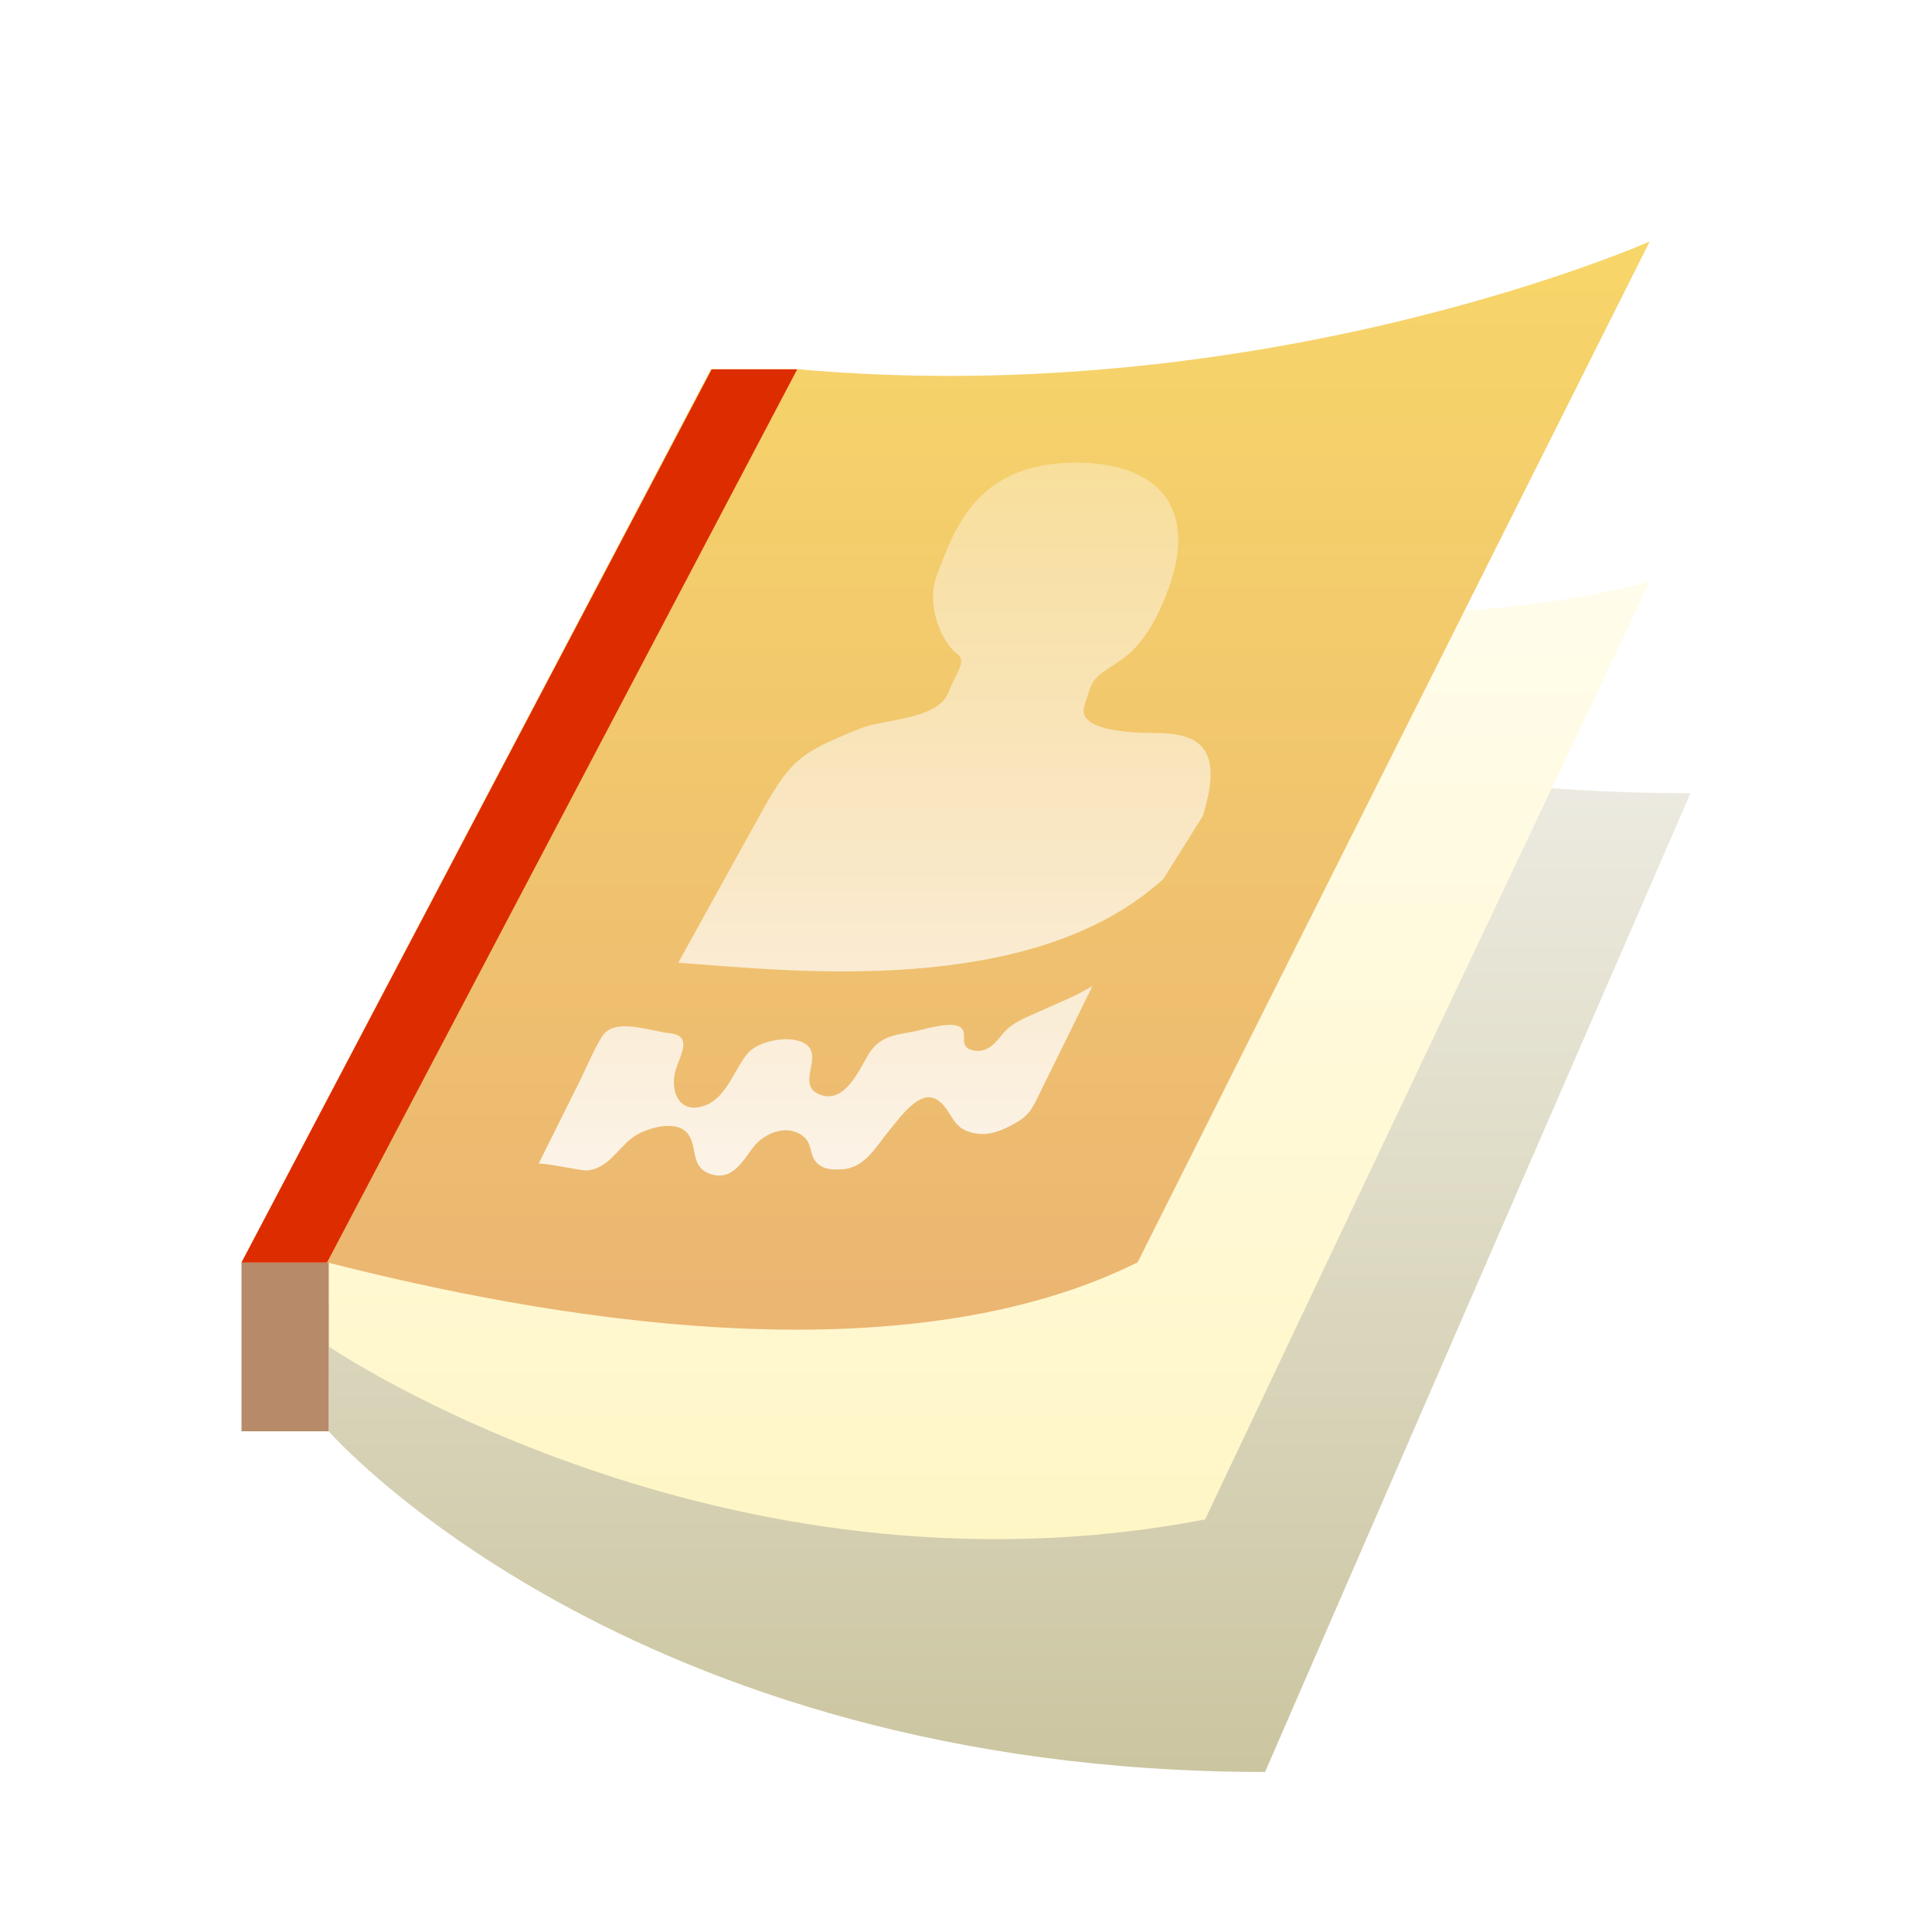
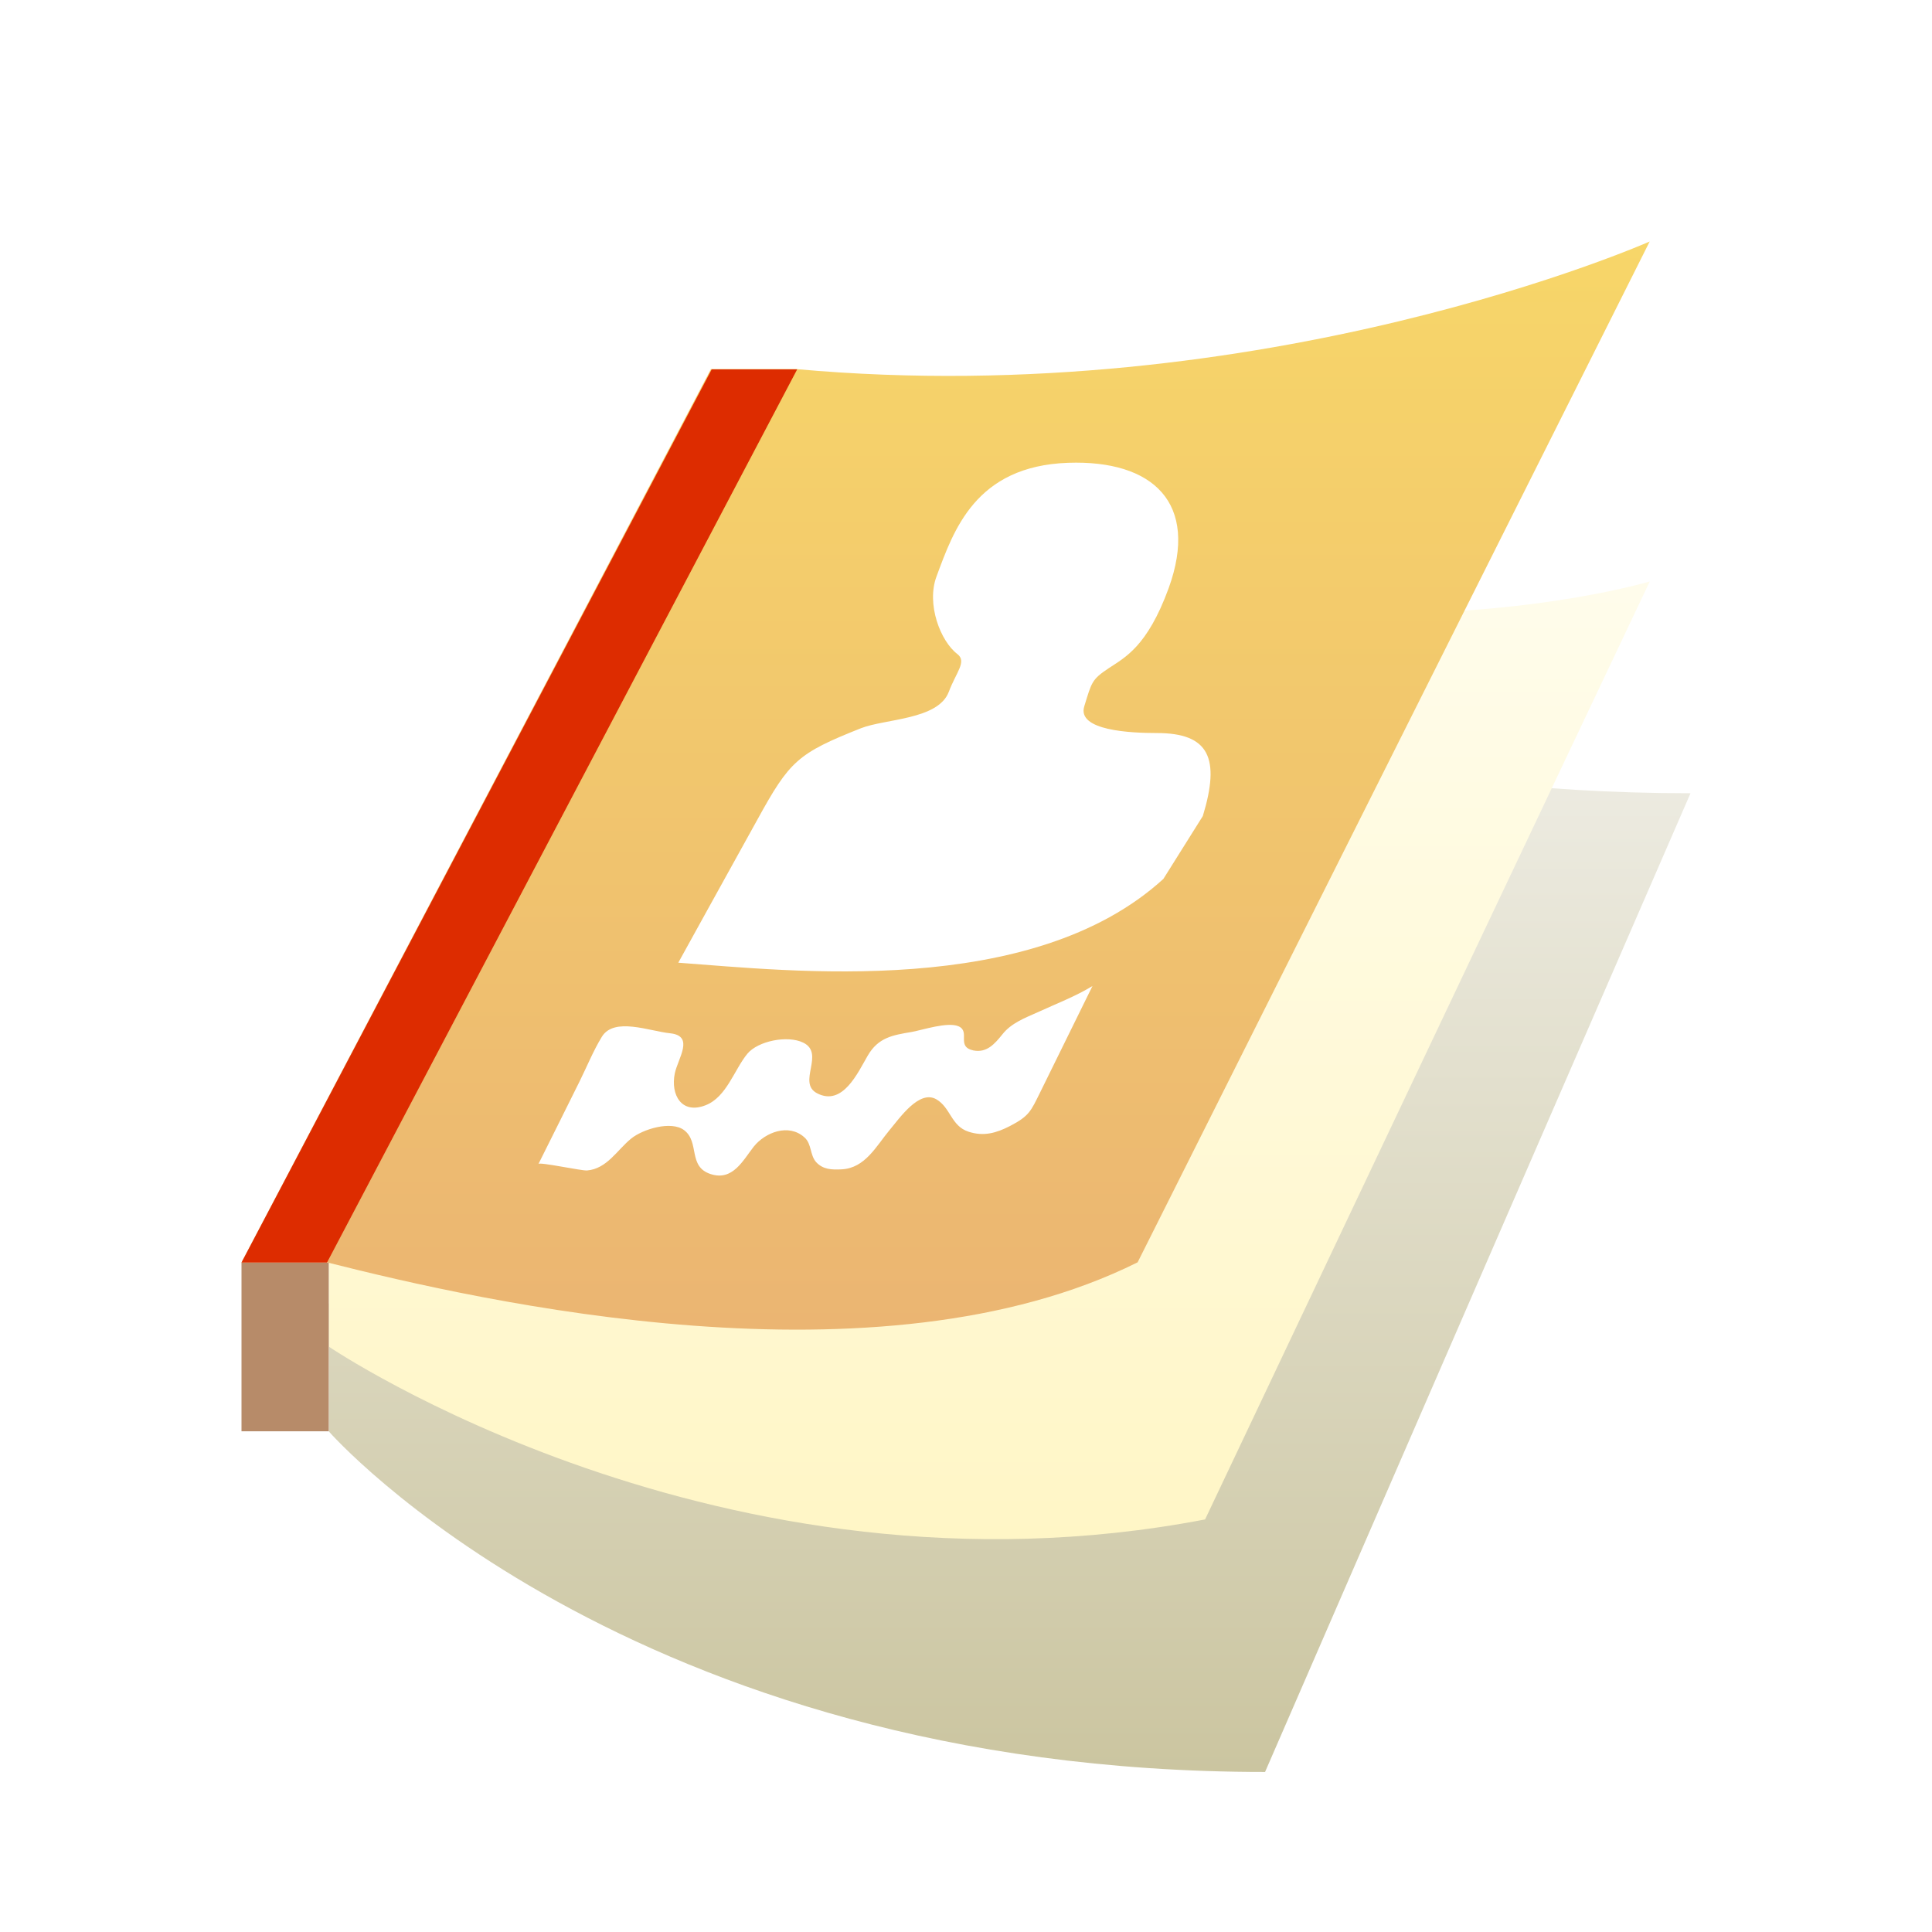
<svg xmlns="http://www.w3.org/2000/svg" width="24" height="24" viewBox="0 0 24 24" fill="none">
  <path d="M9.9 5.097L4.086 16.197V17.783C4.086 17.783 7.786 22.012 15.715 22.012L21 9.854C13.072 9.854 10.354 6.119 9.9 5.097Z" fill="url(#paint0_linear)" />
  <path d="M4.086 16.729C4.086 16.729 8.949 20.03 14.97 18.875L20.494 7.223C20.494 7.223 15.201 8.807 9.908 5.639L4.086 15.671V16.729Z" fill="url(#paint1_linear)" />
  <path d="M3 15.684H4.084V17.78H3V15.684Z" fill="#B78B69" />
  <path d="M3 15.681H4.06C6.009 16.174 10.908 17.287 14.132 15.681L20.493 3C20.493 3 15.722 5.113 9.891 4.585H8.831L3 15.681Z" fill="url(#paint2_linear)" />
  <path d="M3 15.684H4.062L9.903 4.588H8.841L3 15.684Z" fill="#DD2C00" />
-   <path opacity="0.834" d="M14.452 10.918L14.942 10.137C15.161 9.417 15.021 9.106 14.37 9.106C14.045 9.106 13.377 9.076 13.469 8.775C13.562 8.472 13.562 8.441 13.774 8.3C13.972 8.168 14.251 8.035 14.517 7.308C14.903 6.243 14.318 5.713 13.27 5.749C12.115 5.789 11.846 6.591 11.634 7.16C11.505 7.505 11.683 7.966 11.893 8.125C12.014 8.219 11.876 8.353 11.786 8.595C11.654 8.942 10.998 8.928 10.696 9.046C9.907 9.359 9.81 9.452 9.41 10.179C9.067 10.797 8.426 11.959 8.426 11.959C9.806 12.059 12.815 12.411 14.452 10.918ZM9.363 14.244C9.506 14.066 9.797 13.952 9.993 14.129C10.085 14.21 10.059 14.347 10.139 14.437C10.225 14.529 10.332 14.532 10.454 14.526C10.748 14.512 10.885 14.236 11.053 14.035C11.175 13.891 11.417 13.535 11.63 13.655C11.81 13.758 11.814 13.989 12.033 14.059C12.222 14.12 12.378 14.074 12.546 13.988C12.787 13.863 12.806 13.802 12.921 13.57C13.133 13.136 13.349 12.703 13.571 12.249C13.353 12.381 13.12 12.469 12.887 12.576C12.731 12.646 12.562 12.709 12.452 12.849C12.354 12.971 12.257 13.081 12.092 13.049C11.872 13.002 12.061 12.814 11.905 12.748C11.77 12.692 11.463 12.794 11.327 12.819C11.091 12.859 10.911 12.886 10.779 13.114C10.656 13.325 10.468 13.747 10.15 13.581C9.898 13.449 10.254 13.087 9.978 12.952C9.783 12.857 9.416 12.931 9.284 13.09C9.121 13.288 9.026 13.627 8.767 13.729C8.463 13.849 8.33 13.595 8.382 13.337C8.419 13.151 8.632 12.869 8.326 12.836C8.068 12.81 7.628 12.63 7.476 12.88C7.371 13.052 7.291 13.249 7.201 13.431C7.031 13.773 6.86 14.118 6.689 14.459C6.702 14.432 7.228 14.546 7.293 14.54C7.54 14.519 7.666 14.286 7.839 14.145C7.983 14.027 8.337 13.918 8.498 14.039C8.695 14.187 8.541 14.493 8.829 14.585C9.101 14.673 9.227 14.419 9.363 14.244Z" fill="url(#paint3_linear)" />
+   <path opaaddress_city="0.834" d="M14.452 10.918L14.942 10.137C15.161 9.417 15.021 9.106 14.37 9.106C14.045 9.106 13.377 9.076 13.469 8.775C13.562 8.472 13.562 8.441 13.774 8.3C13.972 8.168 14.251 8.035 14.517 7.308C14.903 6.243 14.318 5.713 13.27 5.749C12.115 5.789 11.846 6.591 11.634 7.16C11.505 7.505 11.683 7.966 11.893 8.125C12.014 8.219 11.876 8.353 11.786 8.595C11.654 8.942 10.998 8.928 10.696 9.046C9.907 9.359 9.81 9.452 9.41 10.179C9.067 10.797 8.426 11.959 8.426 11.959C9.806 12.059 12.815 12.411 14.452 10.918ZM9.363 14.244C9.506 14.066 9.797 13.952 9.993 14.129C10.085 14.21 10.059 14.347 10.139 14.437C10.225 14.529 10.332 14.532 10.454 14.526C10.748 14.512 10.885 14.236 11.053 14.035C11.175 13.891 11.417 13.535 11.63 13.655C11.81 13.758 11.814 13.989 12.033 14.059C12.222 14.12 12.378 14.074 12.546 13.988C12.787 13.863 12.806 13.802 12.921 13.57C13.133 13.136 13.349 12.703 13.571 12.249C13.353 12.381 13.12 12.469 12.887 12.576C12.731 12.646 12.562 12.709 12.452 12.849C12.354 12.971 12.257 13.081 12.092 13.049C11.872 13.002 12.061 12.814 11.905 12.748C11.77 12.692 11.463 12.794 11.327 12.819C11.091 12.859 10.911 12.886 10.779 13.114C10.656 13.325 10.468 13.747 10.15 13.581C9.898 13.449 10.254 13.087 9.978 12.952C9.783 12.857 9.416 12.931 9.284 13.09C9.121 13.288 9.026 13.627 8.767 13.729C8.463 13.849 8.33 13.595 8.382 13.337C8.419 13.151 8.632 12.869 8.326 12.836C8.068 12.81 7.628 12.63 7.476 12.88C7.371 13.052 7.291 13.249 7.201 13.431C7.031 13.773 6.86 14.118 6.689 14.459C6.702 14.432 7.228 14.546 7.293 14.54C7.54 14.519 7.666 14.286 7.839 14.145C7.983 14.027 8.337 13.918 8.498 14.039C8.695 14.187 8.541 14.493 8.829 14.585C9.101 14.673 9.227 14.419 9.363 14.244Z" fill="url(#paint3_linear)" />
  <defs>
    <linearGradient id="paint0_linear" x1="12.543" y1="5.097" x2="12.543" y2="22.012" gradientUnits="userSpaceOnUse">
      <stop stop-color="#F9F9F9" />
      <stop offset="1" stop-color="#CBC5A0" />
    </linearGradient>
    <linearGradient id="paint1_linear" x1="12.29" y1="5.735" x2="12.29" y2="19.12" gradientUnits="userSpaceOnUse">
      <stop stop-color="#FFFDF0" />
      <stop offset="1" stop-color="#FFF6C6" />
    </linearGradient>
    <linearGradient id="paint2_linear" x1="11.747" y1="3" x2="11.747" y2="16.517" gradientUnits="userSpaceOnUse">
      <stop stop-color="#F7D669" />
      <stop offset="1" stop-color="#EBB572" />
    </linearGradient>
    <linearGradient id="paint3_linear" x1="10.864" y1="5.748" x2="10.864" y2="14.603" gradientUnits="userSpaceOnUse">
-       <stop stop-color="white" stop-opacity="0.396" />
+       <stop stop-color="white" stop-opaaddress_city="0.396" />
      <stop offset="1" stop-color="white" />
    </linearGradient>
  </defs>
</svg>
